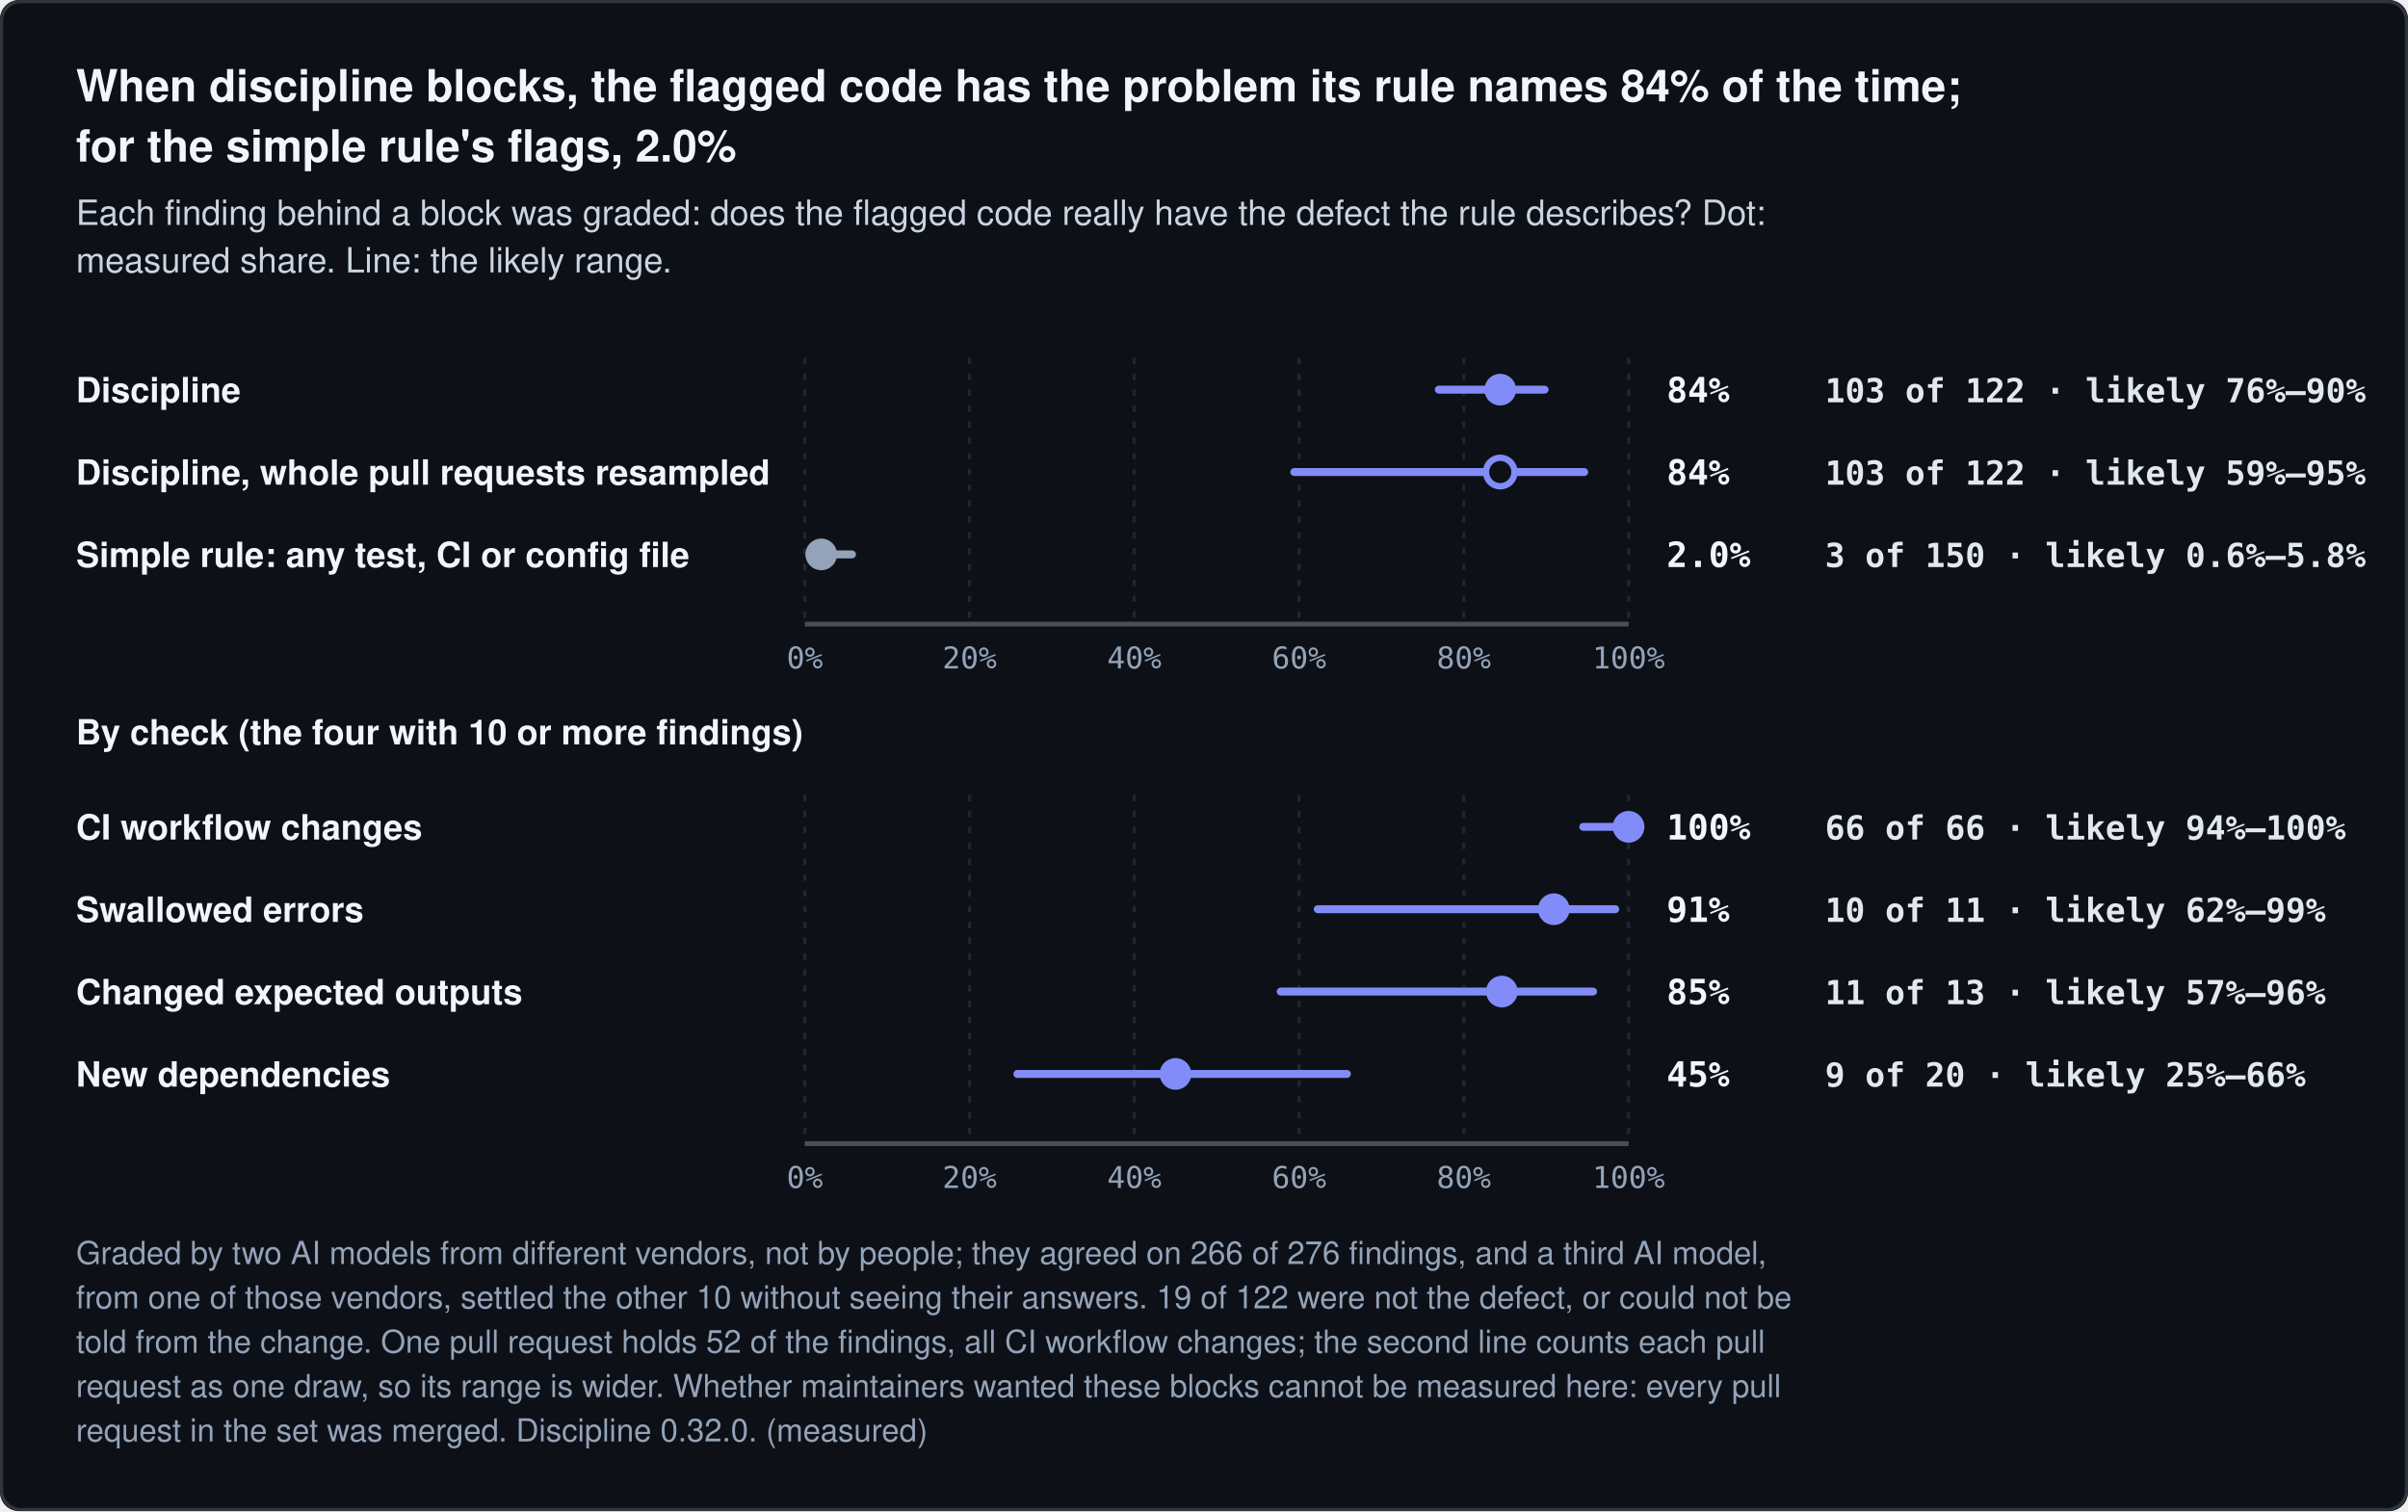
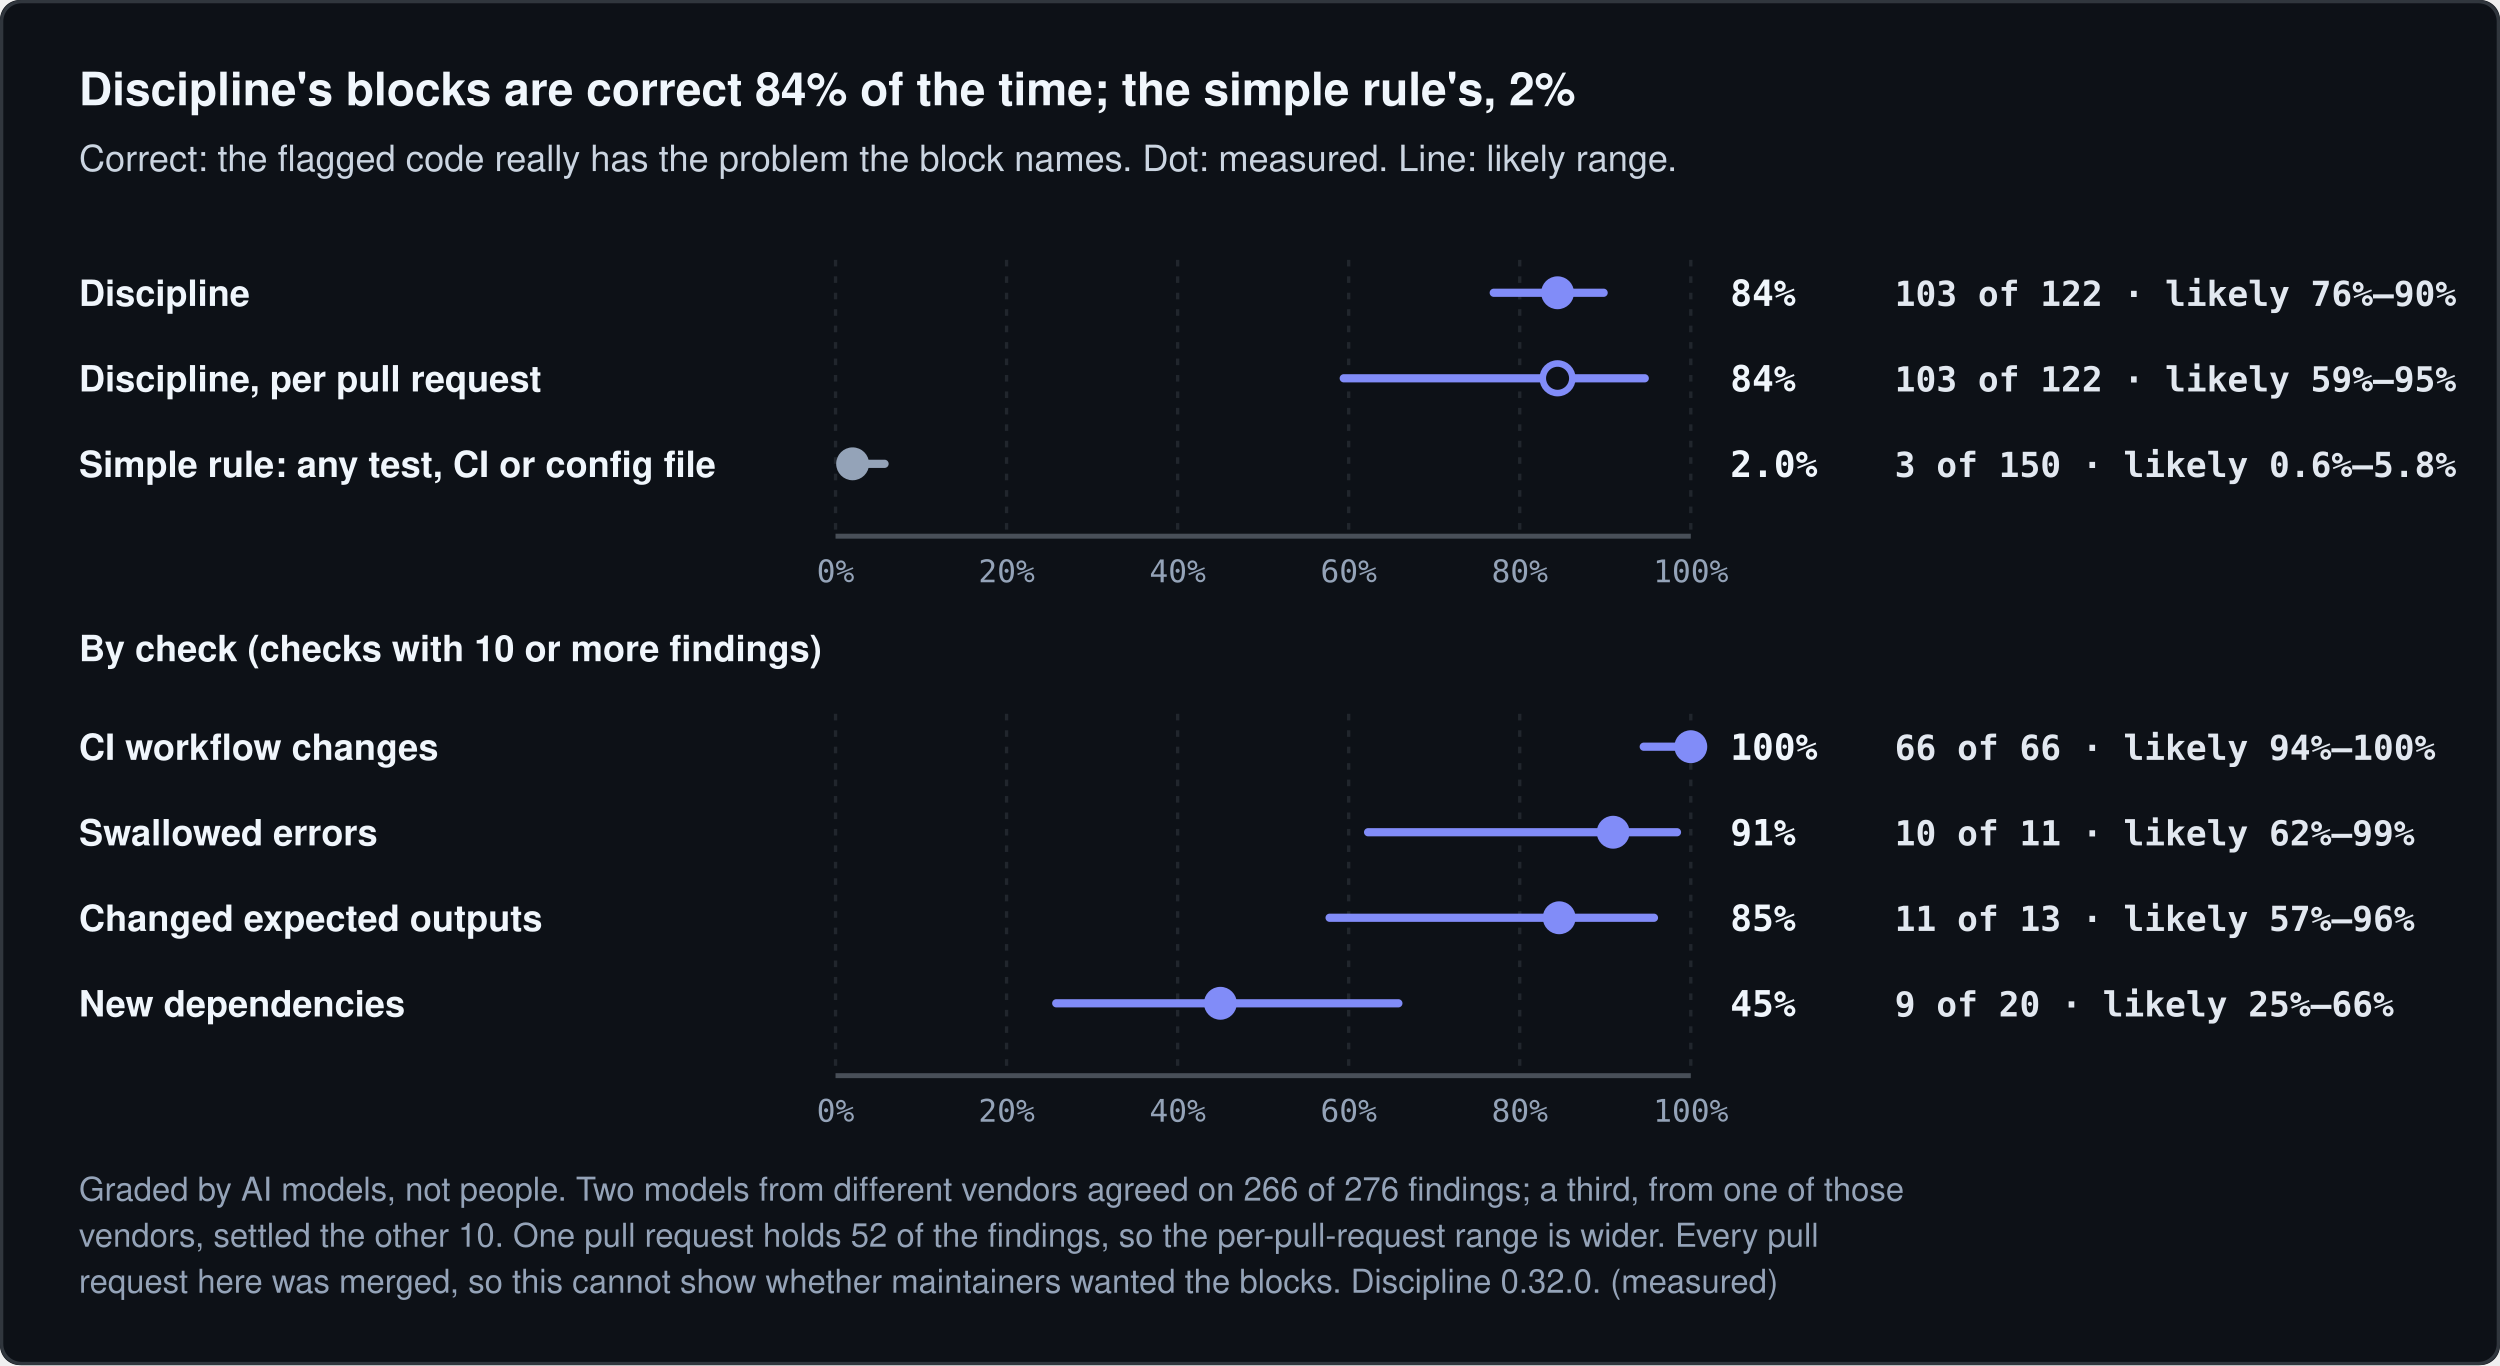
- <svg xmlns="http://www.w3.org/2000/svg" role="img" viewBox="0 0 760 477" width="100%">
+ <svg xmlns="http://www.w3.org/2000/svg" role="img" viewBox="0 0 760 415" width="100%">
  <defs>
    <style>
.bg{fill:#fff} .border{stroke:#e2e8f0;fill:none} .grid{stroke:#f1f5f9;stroke-dasharray:2,3}
.axis{stroke:#cbd5e1;stroke-width:1.5px} .floor{stroke:#b45309;stroke-width:1.5px;stroke-dasharray:5,3}
.t-title{font-family:-apple-system, BlinkMacSystemFont, "Segoe UI", Helvetica, Arial, sans-serif;font-size:14px;font-weight:700;fill:#0f172a}
.t-sub{font-family:-apple-system, BlinkMacSystemFont, "Segoe UI", Helvetica, Arial, sans-serif;font-size:11px;font-weight:500;fill:#334155}
.t-note{font-family:-apple-system, BlinkMacSystemFont, "Segoe UI", Helvetica, Arial, sans-serif;font-size:10px;fill:#64748b}
.t-head{font-family:-apple-system, BlinkMacSystemFont, "Segoe UI", Helvetica, Arial, sans-serif;font-size:11px;font-weight:700;fill:#0f172a}
.t-row{font-family:-apple-system, BlinkMacSystemFont, "Segoe UI", Helvetica, Arial, sans-serif;font-size:11px;font-weight:600;fill:#0f172a}
.t-axis{font-family:ui-monospace, SFMono-Regular, Menlo, monospace;font-size:9.5px;fill:#64748b}
.t-val{font-family:ui-monospace, SFMono-Regular, Menlo, monospace;font-size:10.5px;font-weight:600;fill:#334155}
.t-big{font-family:ui-monospace, SFMono-Regular, Menlo, monospace;font-size:11px;font-weight:700;fill:#0f172a}
.t-floor{font-family:-apple-system, BlinkMacSystemFont, "Segoe UI", Helvetica, Arial, sans-serif;font-size:10px;font-weight:700;fill:#b45309}
.c-disc{fill:#4f46e5;stroke:#4f46e5} .c-base{fill:#64748b;stroke:#64748b}
.c-hollow{fill:#fff;stroke:#4f46e5;stroke-width:2px}
.ci{stroke-width:2.5px;stroke-linecap:round}
.bg{fill:#0d1117} .border{stroke:#30363d} .grid{stroke:#21262d} .axis{stroke:#484f58}
.t-title,.t-row,.t-head,.t-big{fill:#f0f6fc} .t-sub{fill:#cbd5e1} .t-note,.t-axis{fill:#94a3b8} .t-val{fill:#e2e8f0}
.floor{stroke:#f59e0b} .t-floor{fill:#fbbf24}
.c-disc{fill:#818cf8;stroke:#818cf8} .c-base{fill:#94a3b8;stroke:#94a3b8}
.c-hollow{fill:#0d1117;stroke:#818cf8}
</style>
  </defs>
-   <rect class="bg" width="760" height="477" rx="6" />
-   <rect class="border" x=".5" y=".5" width="759" height="476" rx="6" />
-   <text class="t-title" x="24" y="32">When discipline blocks, the flagged code has the problem its rule names 84% of the time;</text>
-   <text class="t-title" x="24" y="51">for the simple rule's flags, 2.0%</text>
-   <text class="t-sub" x="24" y="71">Each finding behind a block was graded: does the flagged code really have the defect the rule describes? Dot:</text>
-   <text class="t-sub" x="24" y="86">measured share. Line: the likely range.</text>
-   <line class="grid" x1="254.0" y1="113" x2="254.0" y2="197" />
-   <text class="t-axis" x="254.0" y="211" text-anchor="middle">0%</text>
-   <line class="grid" x1="306.0" y1="113" x2="306.0" y2="197" />
-   <text class="t-axis" x="306.0" y="211" text-anchor="middle">20%</text>
-   <line class="grid" x1="358.0" y1="113" x2="358.0" y2="197" />
-   <text class="t-axis" x="358.0" y="211" text-anchor="middle">40%</text>
-   <line class="grid" x1="410.0" y1="113" x2="410.0" y2="197" />
-   <text class="t-axis" x="410.0" y="211" text-anchor="middle">60%</text>
-   <line class="grid" x1="462.0" y1="113" x2="462.0" y2="197" />
-   <text class="t-axis" x="462.0" y="211" text-anchor="middle">80%</text>
-   <line class="grid" x1="514.0" y1="113" x2="514.0" y2="197" />
-   <text class="t-axis" x="514.0" y="211" text-anchor="middle">100%</text>
-   <line class="axis" x1="254" y1="197" x2="514" y2="197" />
-   <text class="t-row" x="24" y="127">Discipline</text>
-   <line class="ci c-disc" x1="454.1" y1="123" x2="487.5" y2="123" />
-   <circle class="c-disc" cx="473.5" cy="123" r="4.5" />
-   <text class="t-big" x="526" y="127">84%</text>
-   <text class="t-val" x="576" y="127">103 of 122 · likely 76%–90%</text>
-   <text class="t-row" x="24" y="153">Discipline, whole pull requests resampled</text>
-   <line class="ci c-disc" x1="408.5" y1="149" x2="500.0" y2="149" />
-   <circle class="c-hollow" cx="473.5" cy="149" r="4.5" />
-   <text class="t-big" x="526" y="153">84%</text>
-   <text class="t-val" x="576" y="153">103 of 122 · likely 59%–95%</text>
-   <text class="t-row" x="24" y="179">Simple rule: any test, CI or config file</text>
-   <line class="ci c-base" x1="255.8" y1="175" x2="268.9" y2="175" />
-   <circle class="c-base" cx="259.2" cy="175" r="4.5" />
-   <text class="t-big" x="526" y="179">2.0%</text>
-   <text class="t-val" x="576" y="179">3 of 150 · likely 0.6%–5.8%</text>
-   <text class="t-head" x="24" y="235">By check (the four with 10 or more findings)</text>
-   <line class="grid" x1="254.0" y1="251" x2="254.0" y2="361" />
-   <text class="t-axis" x="254.0" y="375" text-anchor="middle">0%</text>
-   <line class="grid" x1="306.0" y1="251" x2="306.0" y2="361" />
-   <text class="t-axis" x="306.0" y="375" text-anchor="middle">20%</text>
-   <line class="grid" x1="358.0" y1="251" x2="358.0" y2="361" />
-   <text class="t-axis" x="358.0" y="375" text-anchor="middle">40%</text>
-   <line class="grid" x1="410.0" y1="251" x2="410.0" y2="361" />
-   <text class="t-axis" x="410.0" y="375" text-anchor="middle">60%</text>
-   <line class="grid" x1="462.0" y1="251" x2="462.0" y2="361" />
-   <text class="t-axis" x="462.0" y="375" text-anchor="middle">80%</text>
-   <line class="grid" x1="514.0" y1="251" x2="514.0" y2="361" />
-   <text class="t-axis" x="514.0" y="375" text-anchor="middle">100%</text>
-   <line class="axis" x1="254" y1="361" x2="514" y2="361" />
-   <text class="t-row" x="24" y="265">CI workflow changes</text>
-   <line class="ci c-disc" x1="499.7" y1="261" x2="514.0" y2="261" />
-   <circle class="c-disc" cx="514.0" cy="261" r="4.5" />
-   <text class="t-big" x="526" y="265">100%</text>
-   <text class="t-val" x="576" y="265">66 of 66 · likely 94%–100%</text>
-   <text class="t-row" x="24" y="291">Swallowed errors</text>
-   <line class="ci c-disc" x1="415.9" y1="287" x2="509.8" y2="287" />
-   <circle class="c-disc" cx="490.4" cy="287" r="4.5" />
-   <text class="t-big" x="526" y="291">91%</text>
-   <text class="t-val" x="576" y="291">10 of 11 · likely 62%–99%</text>
-   <text class="t-row" x="24" y="317">Changed expected outputs</text>
-   <line class="ci c-disc" x1="404.2" y1="313" x2="502.8" y2="313" />
-   <circle class="c-disc" cx="474.0" cy="313" r="4.5" />
-   <text class="t-big" x="526" y="317">85%</text>
-   <text class="t-val" x="576" y="317">11 of 13 · likely 57%–96%</text>
-   <text class="t-row" x="24" y="343">New dependencies</text>
-   <line class="ci c-disc" x1="321.1" y1="339" x2="425.1" y2="339" />
-   <circle class="c-disc" cx="371.0" cy="339" r="4.5" />
-   <text class="t-big" x="526" y="343">45%</text>
-   <text class="t-val" x="576" y="343">9 of 20 · likely 25%–66%</text>
-   <text class="t-note" x="24" y="399">Graded by two AI models from different vendors, not by people; they agreed on 266 of 276 findings, and a third AI model,</text>
-   <text class="t-note" x="24" y="413">from one of those vendors, settled the other 10 without seeing their answers. 19 of 122 were not the defect, or could not be</text>
-   <text class="t-note" x="24" y="427">told from the change. One pull request holds 52 of the findings, all CI workflow changes; the second line counts each pull</text>
-   <text class="t-note" x="24" y="441">request as one draw, so its range is wider. Whether maintainers wanted these blocks cannot be measured here: every pull</text>
-   <text class="t-note" x="24" y="455">request in the set was merged. Discipline 0.32.0. (measured)</text>
+   <rect class="bg" width="760" height="415" rx="6" />
+   <rect class="border" x=".5" y=".5" width="759" height="414" rx="6" />
+   <text class="t-title" x="24" y="32">Discipline's blocks are correct 84% of the time; the simple rule's, 2%</text>
+   <text class="t-sub" x="24" y="52">Correct: the flagged code really has the problem the block names. Dot: measured. Line: likely range.</text>
+   <line class="grid" x1="254.0" y1="79" x2="254.0" y2="163" />
+   <text class="t-axis" x="254.0" y="177" text-anchor="middle">0%</text>
+   <line class="grid" x1="306.0" y1="79" x2="306.0" y2="163" />
+   <text class="t-axis" x="306.0" y="177" text-anchor="middle">20%</text>
+   <line class="grid" x1="358.0" y1="79" x2="358.0" y2="163" />
+   <text class="t-axis" x="358.0" y="177" text-anchor="middle">40%</text>
+   <line class="grid" x1="410.0" y1="79" x2="410.0" y2="163" />
+   <text class="t-axis" x="410.0" y="177" text-anchor="middle">60%</text>
+   <line class="grid" x1="462.0" y1="79" x2="462.0" y2="163" />
+   <text class="t-axis" x="462.0" y="177" text-anchor="middle">80%</text>
+   <line class="grid" x1="514.0" y1="79" x2="514.0" y2="163" />
+   <text class="t-axis" x="514.0" y="177" text-anchor="middle">100%</text>
+   <line class="axis" x1="254" y1="163" x2="514" y2="163" />
+   <text class="t-row" x="24" y="93">Discipline</text>
+   <line class="ci c-disc" x1="454.1" y1="89" x2="487.5" y2="89" />
+   <circle class="c-disc" cx="473.5" cy="89" r="4.5" />
+   <text class="t-big" x="526" y="93">84%</text>
+   <text class="t-val" x="576" y="93">103 of 122 · likely 76%–90%</text>
+   <text class="t-row" x="24" y="119">Discipline, per pull request</text>
+   <line class="ci c-disc" x1="408.5" y1="115" x2="500.0" y2="115" />
+   <circle class="c-hollow" cx="473.5" cy="115" r="4.5" />
+   <text class="t-big" x="526" y="119">84%</text>
+   <text class="t-val" x="576" y="119">103 of 122 · likely 59%–95%</text>
+   <text class="t-row" x="24" y="145">Simple rule: any test, CI or config file</text>
+   <line class="ci c-base" x1="255.8" y1="141" x2="268.9" y2="141" />
+   <circle class="c-base" cx="259.2" cy="141" r="4.5" />
+   <text class="t-big" x="526" y="145">2.0%</text>
+   <text class="t-val" x="576" y="145">3 of 150 · likely 0.6%–5.8%</text>
+   <text class="t-head" x="24" y="201">By check (checks with 10 or more findings)</text>
+   <line class="grid" x1="254.0" y1="217" x2="254.0" y2="327" />
+   <text class="t-axis" x="254.0" y="341" text-anchor="middle">0%</text>
+   <line class="grid" x1="306.0" y1="217" x2="306.0" y2="327" />
+   <text class="t-axis" x="306.0" y="341" text-anchor="middle">20%</text>
+   <line class="grid" x1="358.0" y1="217" x2="358.0" y2="327" />
+   <text class="t-axis" x="358.0" y="341" text-anchor="middle">40%</text>
+   <line class="grid" x1="410.0" y1="217" x2="410.0" y2="327" />
+   <text class="t-axis" x="410.0" y="341" text-anchor="middle">60%</text>
+   <line class="grid" x1="462.0" y1="217" x2="462.0" y2="327" />
+   <text class="t-axis" x="462.0" y="341" text-anchor="middle">80%</text>
+   <line class="grid" x1="514.0" y1="217" x2="514.0" y2="327" />
+   <text class="t-axis" x="514.0" y="341" text-anchor="middle">100%</text>
+   <line class="axis" x1="254" y1="327" x2="514" y2="327" />
+   <text class="t-row" x="24" y="231">CI workflow changes</text>
+   <line class="ci c-disc" x1="499.7" y1="227" x2="514.0" y2="227" />
+   <circle class="c-disc" cx="514.0" cy="227" r="4.5" />
+   <text class="t-big" x="526" y="231">100%</text>
+   <text class="t-val" x="576" y="231">66 of 66 · likely 94%–100%</text>
+   <text class="t-row" x="24" y="257">Swallowed errors</text>
+   <line class="ci c-disc" x1="415.9" y1="253" x2="509.8" y2="253" />
+   <circle class="c-disc" cx="490.4" cy="253" r="4.5" />
+   <text class="t-big" x="526" y="257">91%</text>
+   <text class="t-val" x="576" y="257">10 of 11 · likely 62%–99%</text>
+   <text class="t-row" x="24" y="283">Changed expected outputs</text>
+   <line class="ci c-disc" x1="404.2" y1="279" x2="502.8" y2="279" />
+   <circle class="c-disc" cx="474.0" cy="279" r="4.5" />
+   <text class="t-big" x="526" y="283">85%</text>
+   <text class="t-val" x="576" y="283">11 of 13 · likely 57%–96%</text>
+   <text class="t-row" x="24" y="309">New dependencies</text>
+   <line class="ci c-disc" x1="321.1" y1="305" x2="425.1" y2="305" />
+   <circle class="c-disc" cx="371.0" cy="305" r="4.5" />
+   <text class="t-big" x="526" y="309">45%</text>
+   <text class="t-val" x="576" y="309">9 of 20 · likely 25%–66%</text>
+   <text class="t-note" x="24" y="365">Graded by AI models, not people. Two models from different vendors agreed on 266 of 276 findings; a third, from one of those</text>
+   <text class="t-note" x="24" y="379">vendors, settled the other 10. One pull request holds 52 of the findings, so the per-pull-request range is wider. Every pull</text>
+   <text class="t-note" x="24" y="393">request here was merged, so this cannot show whether maintainers wanted the blocks. Discipline 0.32.0. (measured)</text>
</svg>
